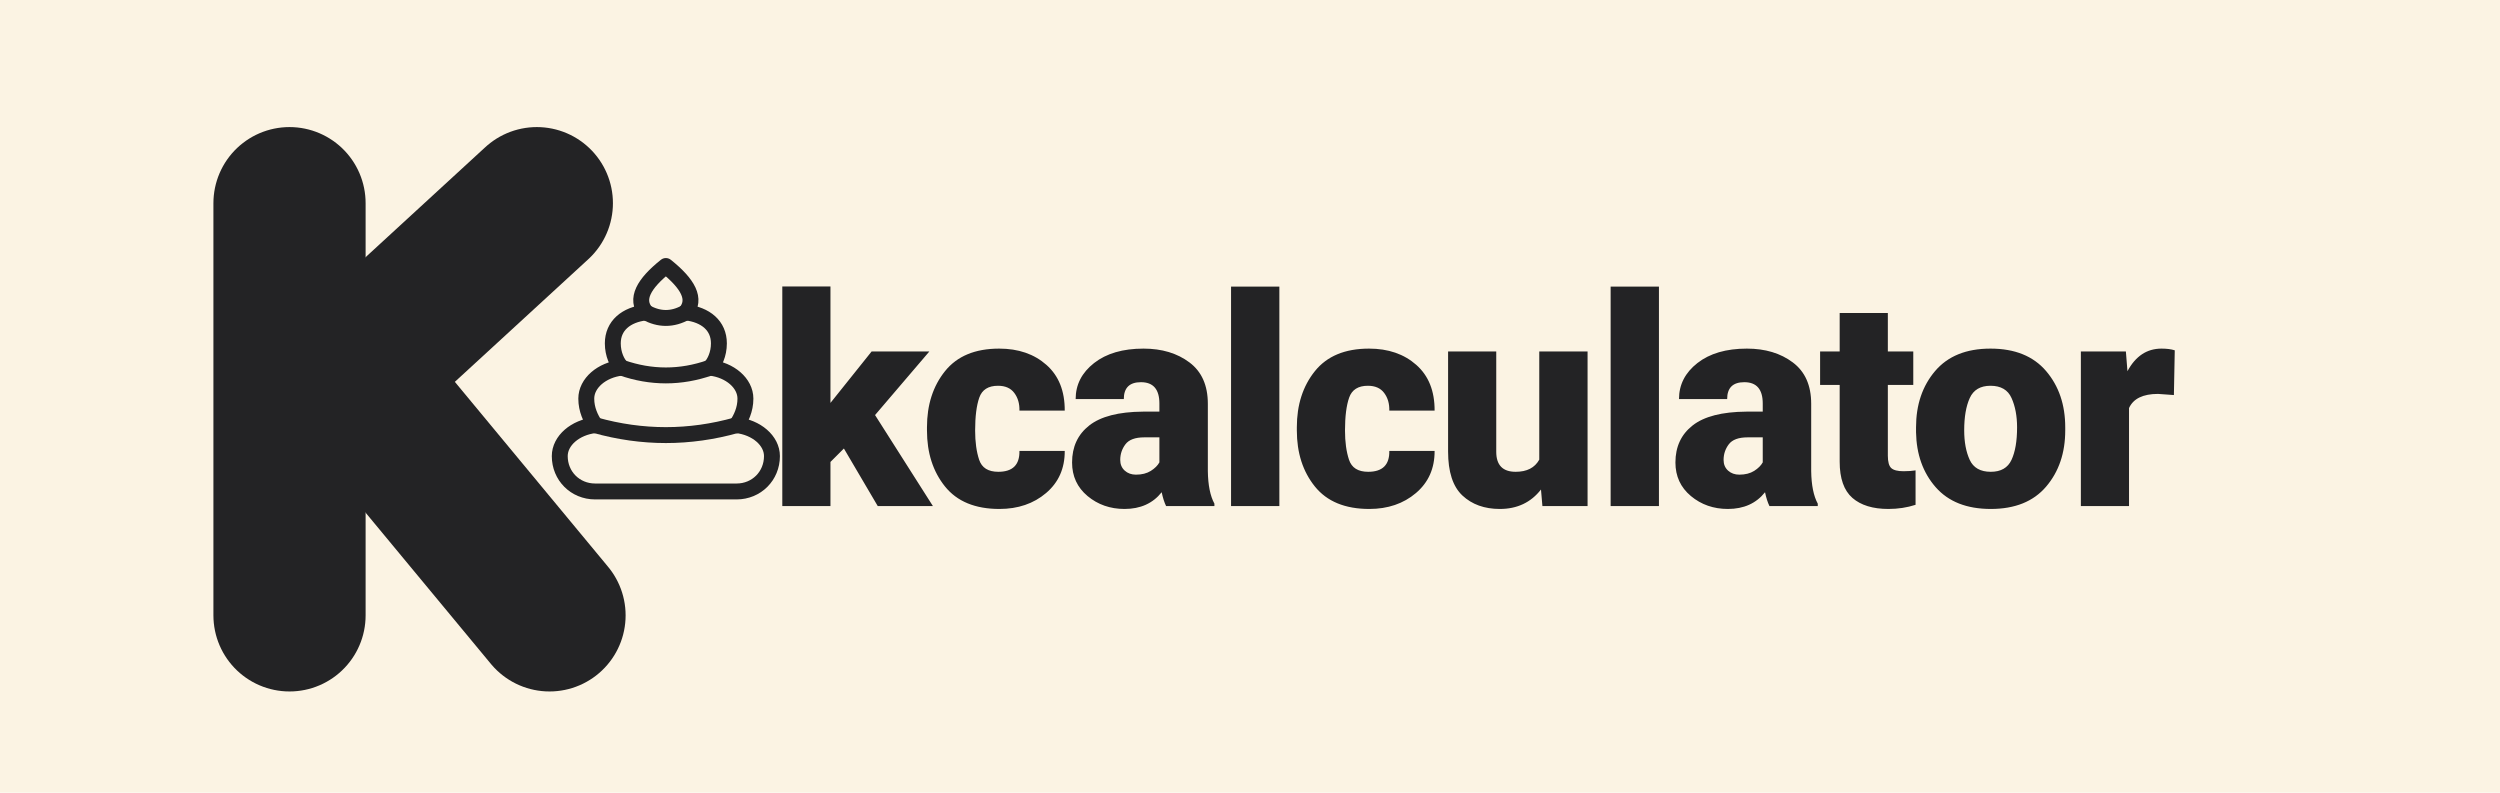
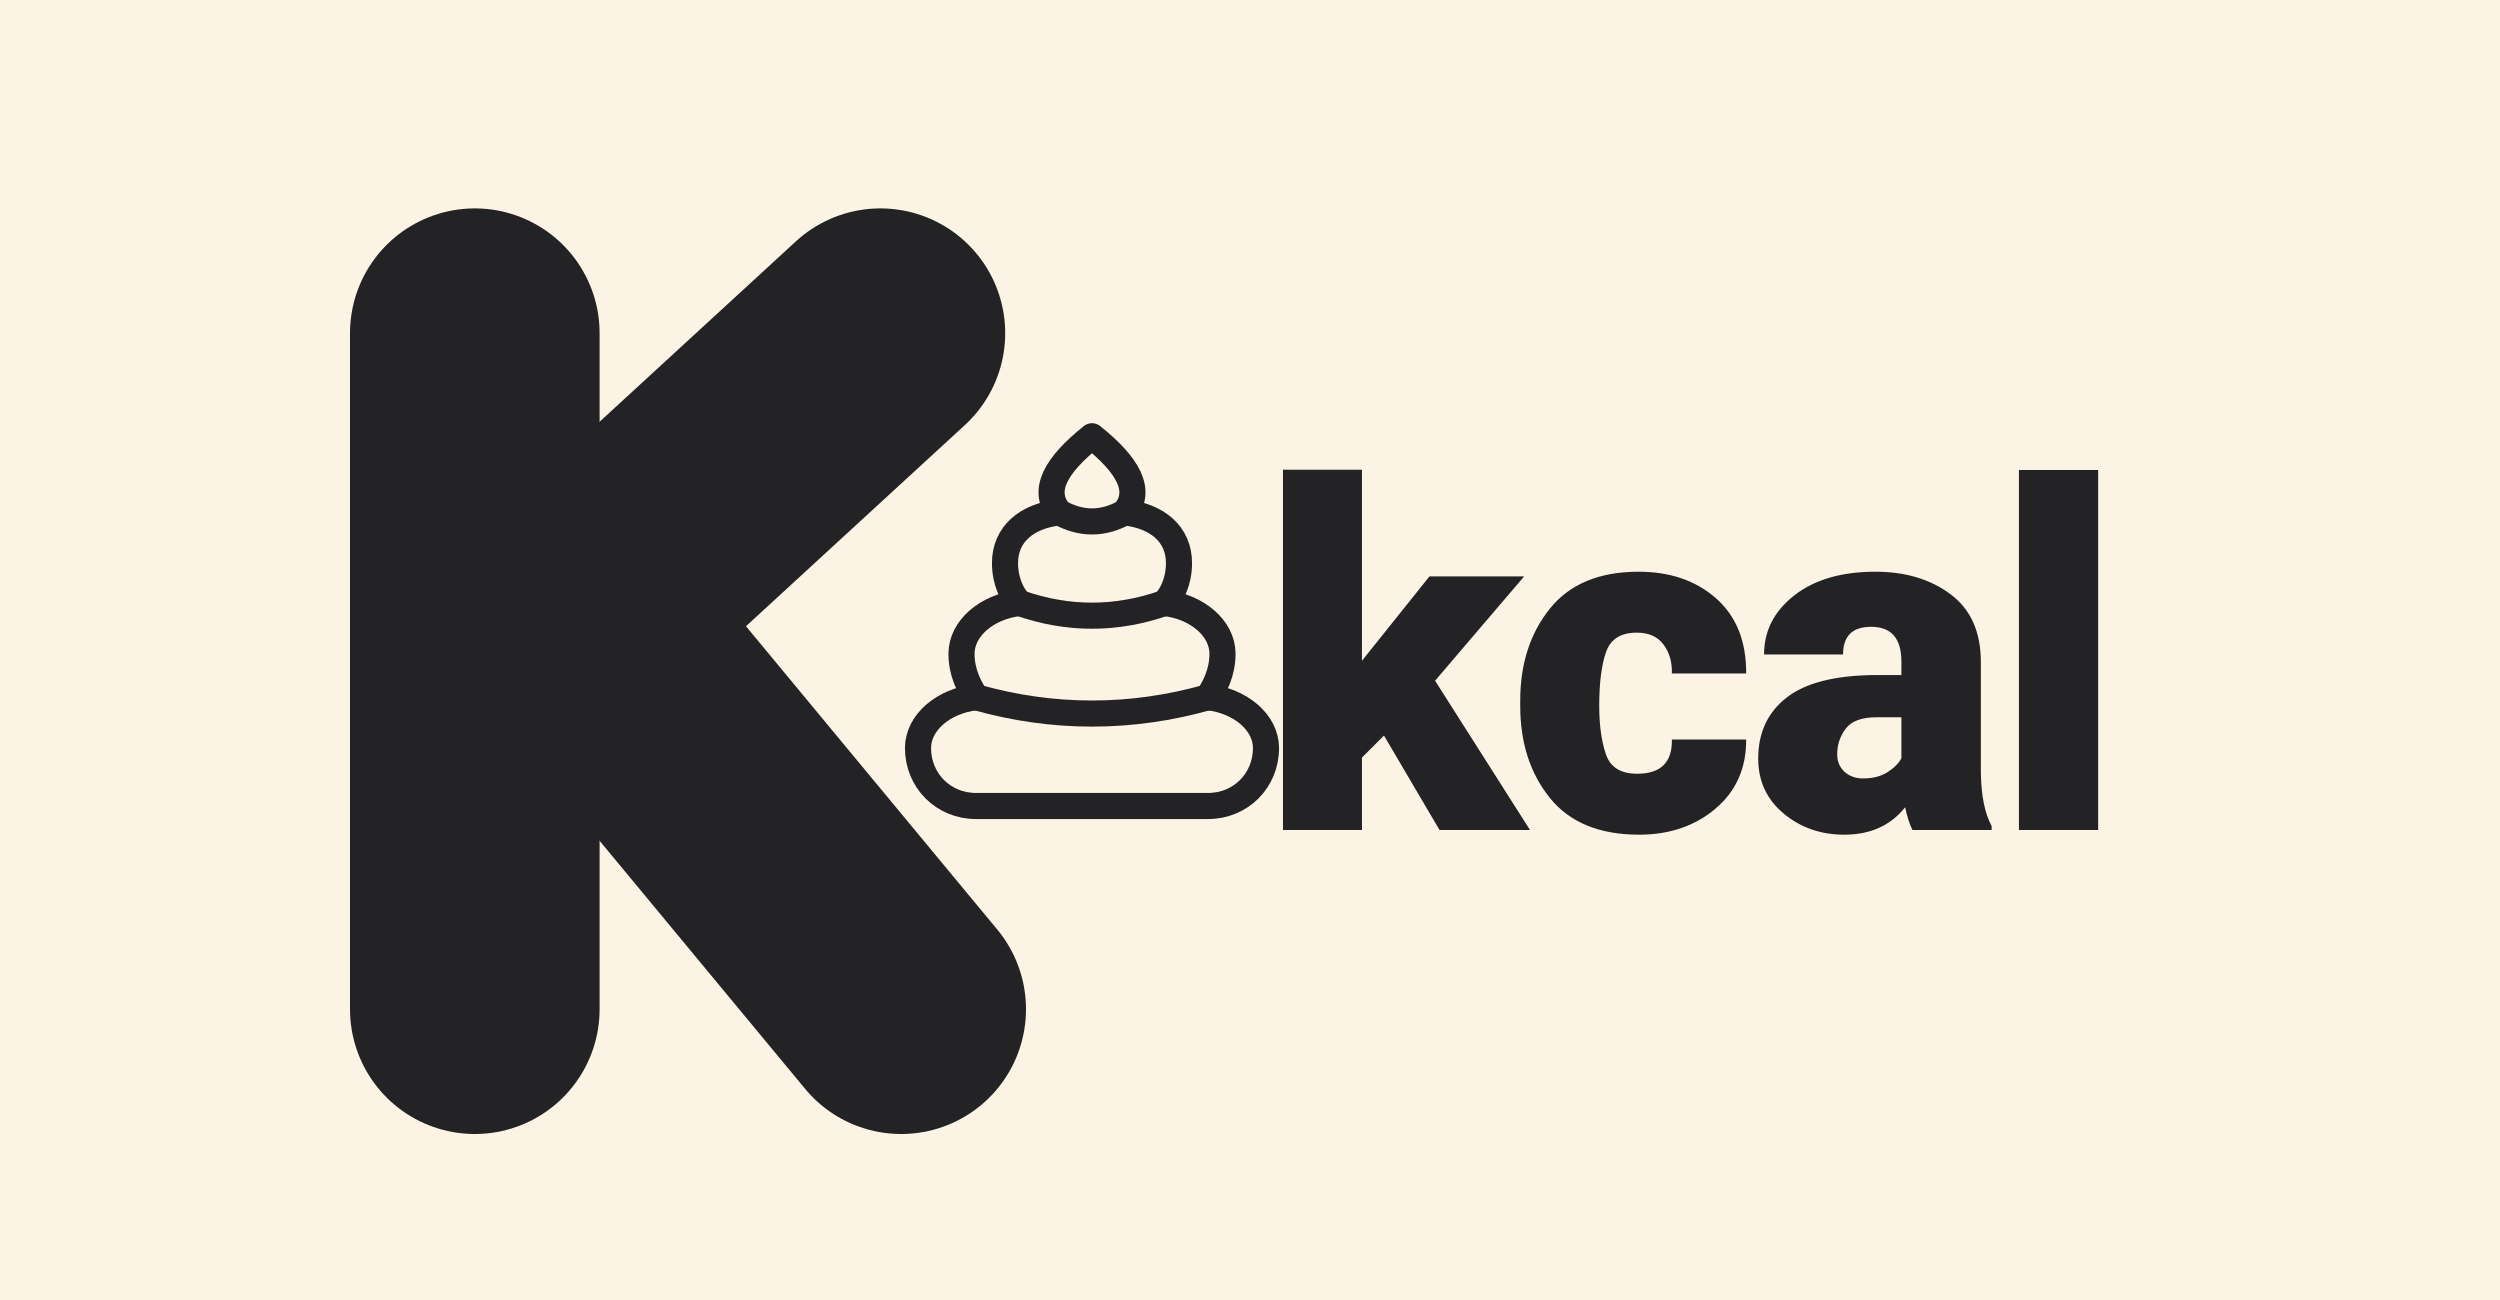
- <svg xmlns="http://www.w3.org/2000/svg" viewBox="0 0 820 260" width="820" height="260">
-   <rect width="820" height="260" fill="#FBF3E3" />
+ <svg xmlns="http://www.w3.org/2000/svg" viewBox="0 0 500 260" width="500" height="260">
+   <rect width="500" height="260" fill="#FBF3E3" />
  <g transform="translate(18, -2) scale(0.52)" fill="none" stroke="#232325" stroke-width="96" stroke-linecap="round" stroke-linejoin="round">
    <path d="M148 132 V392" />
    <path d="M156 268 L304 132" />
    <path d="M196 252 L312 392" />
  </g>
  <g transform="translate(172, 80) scale(1.45)" fill="none" stroke="#232325" stroke-width="3.6" stroke-linecap="round" stroke-linejoin="round">
    <path d="M32 5 C37 9 39 12.5 36.5 15.5 C41 16 44 18.5 44 22.5 C44 25 43 27 42 28 C46.5 28.5 50 31.5 50 35 C50 37.5 49 39.5 48 41 C52.5 41.5 56 44.5 56 48 C56 52.5 52.5 56 48 56 H16 C11.5 56 8 52.5 8 48 C8 44.5 11.5 41.5 16 41 C15 39.5 14 37.5 14 35 C14 31.5 17.5 28.5 22 28 C21 27 20 25 20 22.5 C20 18.5 23 16 27.5 15.5 C25 12.5 27 9 32 5Z" />
    <path d="M27.5 15.5 Q32 18 36.5 15.5" />
    <path d="M22 28 Q32 31.5 42 28" />
    <path d="M16 41 Q32 45.5 48 41" />
  </g>
-   <text x="252" y="166" font-family="'Nunito', 'Quicksand', 'Rubik', 'Varela Round', system-ui, -apple-system, BlinkMacSystemFont, 'Segoe UI', Roboto, Helvetica, Arial, sans-serif" font-size="96" font-weight="800" letter-spacing="-2px" fill="#232325">kcalculator</text>
+   <text x="252" y="166" font-family="'Nunito', 'Quicksand', 'Rubik', 'Varela Round', system-ui, -apple-system, BlinkMacSystemFont, 'Segoe UI', Roboto, Helvetica, Arial, sans-serif" font-size="96" font-weight="800" letter-spacing="-2px" fill="#232325">kcal</text>
</svg>
